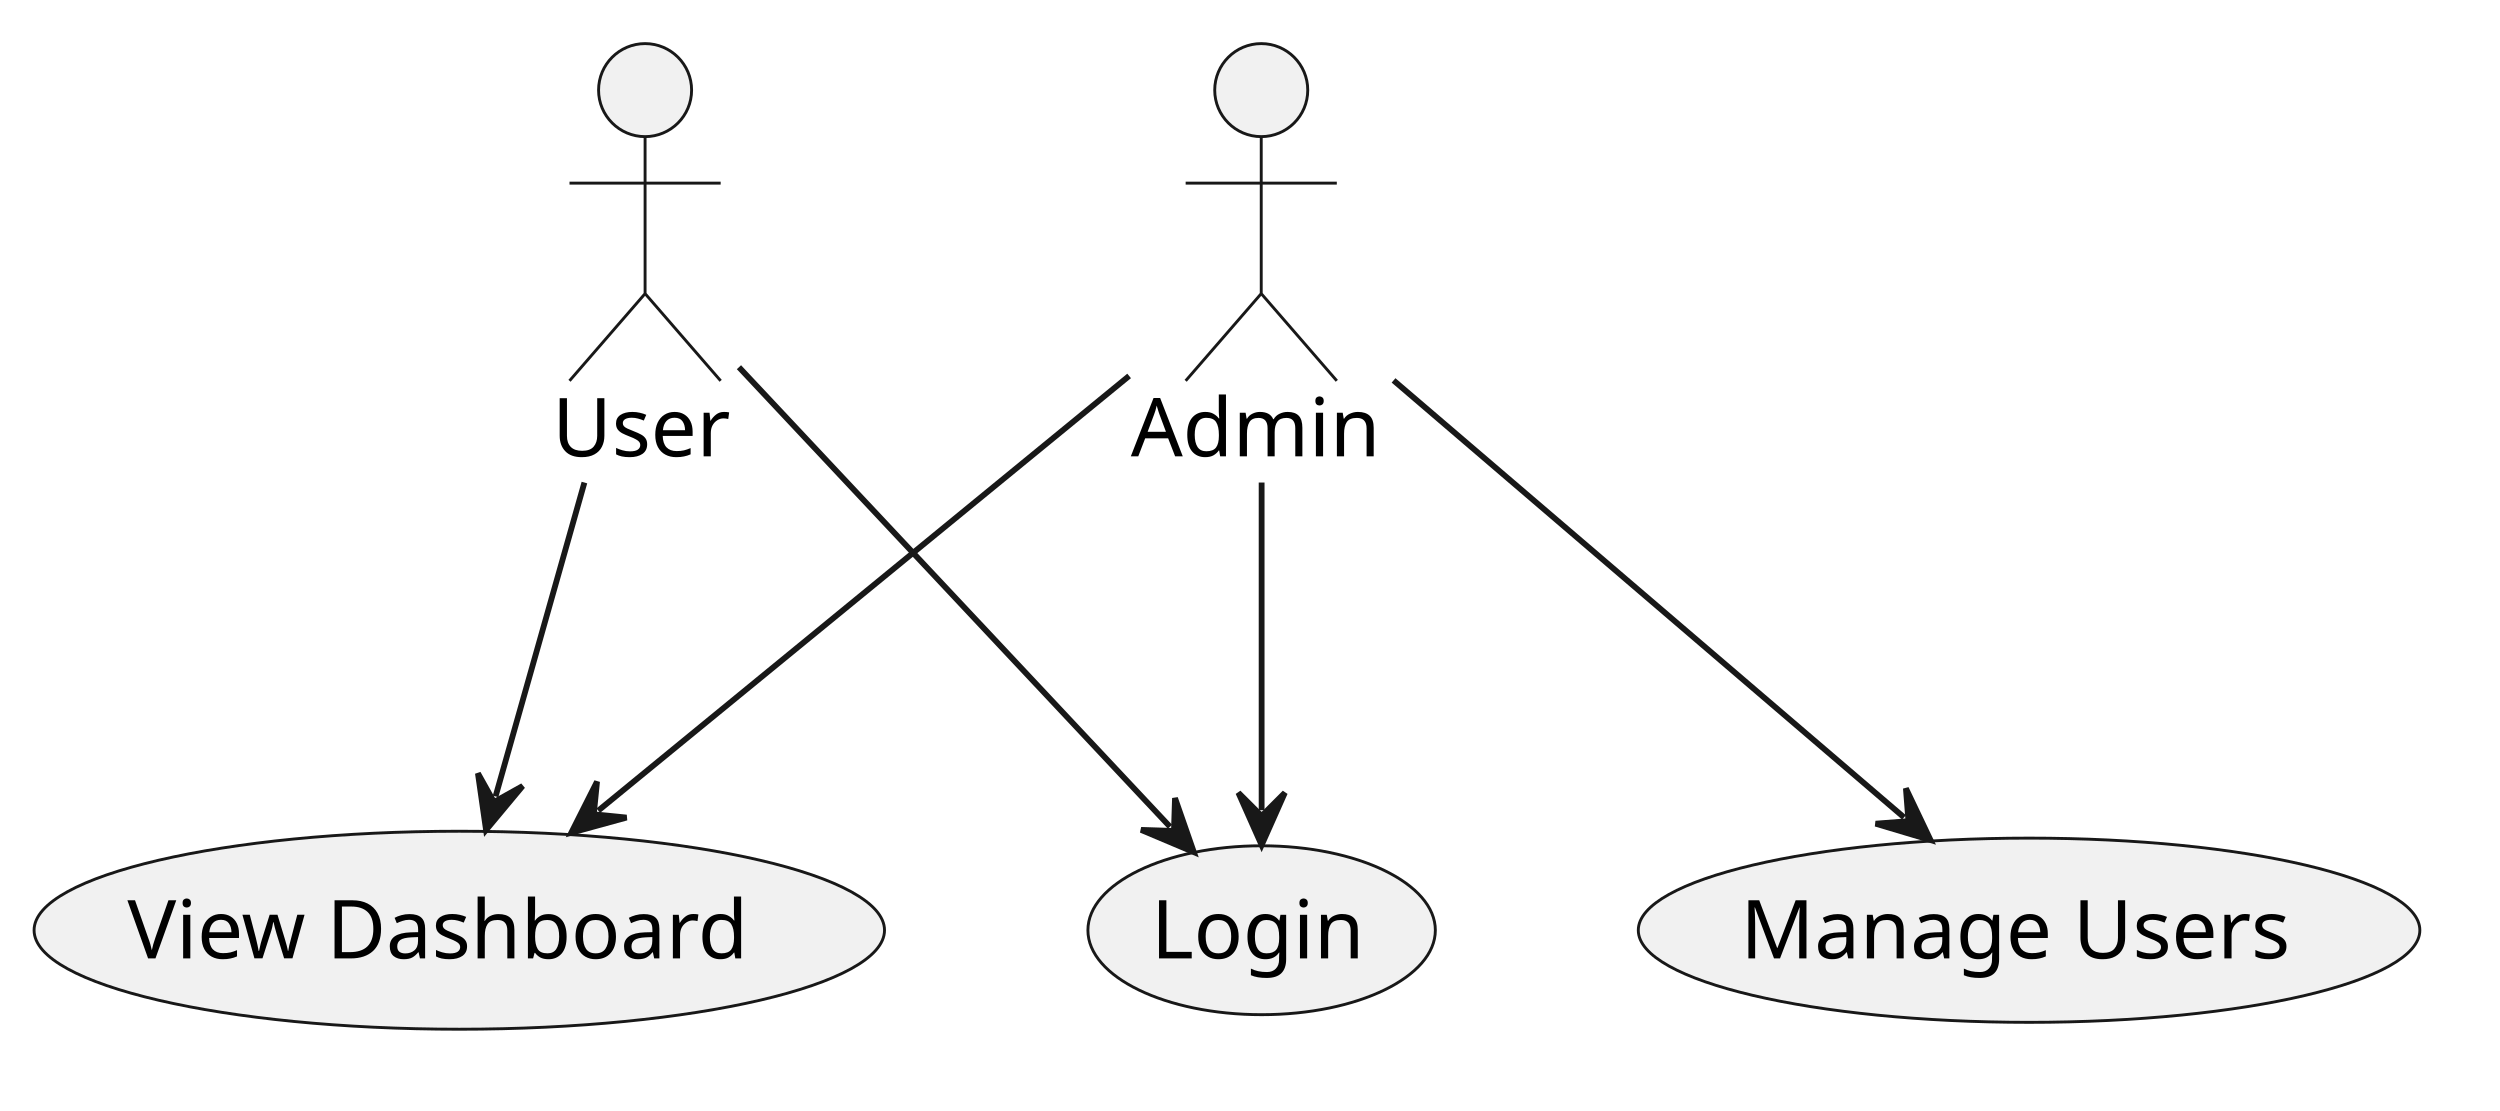
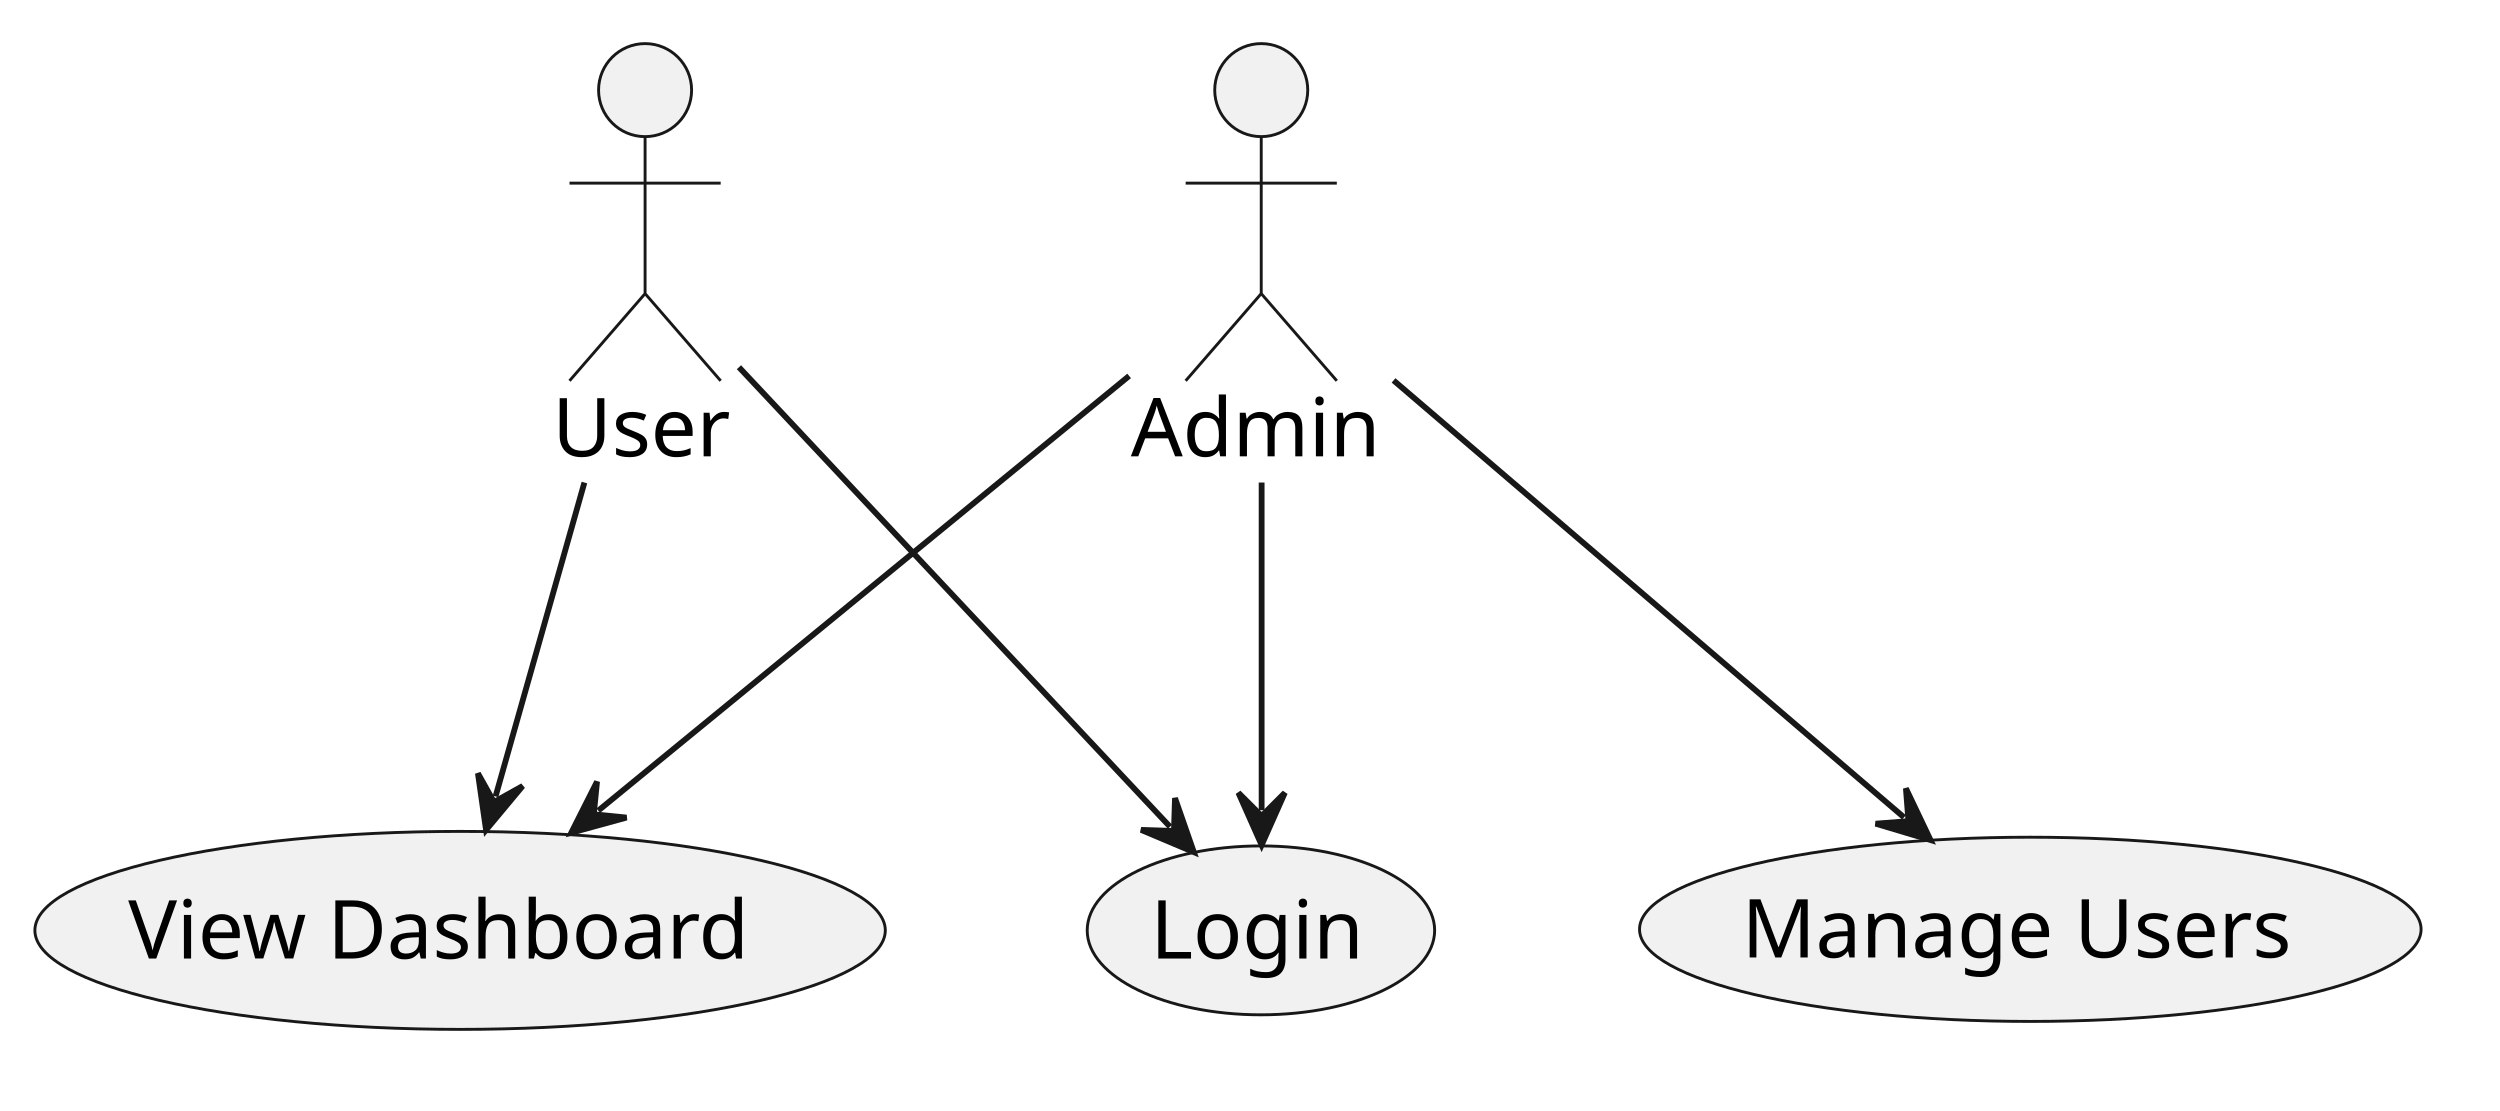
<svg xmlns="http://www.w3.org/2000/svg" contentStyleType="text/css" data-diagram-type="DESCRIPTION" height="191px" preserveAspectRatio="none" style="width:430px;height:191px;background:#FFFFFF;" version="1.1" viewBox="0 0 430 191" width="430px" zoomAndPan="magnify">
  <defs />
  <g>
    <g class="entity" data-qualified-name="User" data-source-line="1" id="ent0002">
      <ellipse cx="110.955" cy="15.5" fill="#F1F1F1" rx="8" ry="8" style="stroke:#181818;stroke-width:0.5;" />
      <path d="M110.955,23.5 L110.955,50.5 M97.955,31.5 L123.955,31.5 M110.955,50.5 L97.955,65.5 M110.955,50.5 L123.955,65.5" fill="none" style="stroke:#181818;stroke-width:0.5;" />
      <text fill="#000000" font-family="sans-serif" font-size="14" lengthAdjust="spacing" textLength="31.91" x="95" y="78.495">User</text>
    </g>
    <g class="entity" data-qualified-name="Admin" data-source-line="2" id="ent0003">
      <ellipse cx="216.932" cy="15.5" fill="#F1F1F1" rx="8" ry="8" style="stroke:#181818;stroke-width:0.5;" />
      <path d="M216.932,23.5 L216.932,50.5 M203.932,31.5 L229.932,31.5 M216.932,50.5 L203.932,65.5 M216.932,50.5 L229.932,65.5" fill="none" style="stroke:#181818;stroke-width:0.5;" />
      <text fill="#000000" font-family="sans-serif" font-size="14" lengthAdjust="spacing" textLength="44.864" x="194.5" y="78.495">Admin</text>
    </g>
    <g class="entity" data-qualified-name="UC1" data-source-line="3" id="ent0004">
-       <ellipse cx="217" cy="160" fill="#F1F1F1" rx="29.88" ry="14.524" style="stroke:#181818;stroke-width:0.5;" />
-       <text fill="#000000" font-family="sans-serif" font-size="14" lengthAdjust="spacing" textLength="38.015" x="197.993" y="164.847">Login</text>
+       <ellipse cx="216.88" cy="160.024" fill="#F1F1F1" rx="29.88" ry="14.524" style="stroke:#181818;stroke-width:0.5;" />
+       <text fill="#000000" font-family="sans-serif" font-size="14" lengthAdjust="spacing" textLength="38.015" x="197.873" y="164.87">Login</text>
    </g>
    <g class="entity" data-qualified-name="UC2" data-source-line="4" id="ent0005">
-       <ellipse cx="349" cy="160" fill="#F1F1F1" rx="67.213" ry="15.843" style="stroke:#181818;stroke-width:0.5;" />
-       <text fill="#000000" font-family="sans-serif" font-size="14" lengthAdjust="spacing" textLength="99.265" x="299.368" y="164.847">Manage Users</text>
+       <ellipse cx="349.213" cy="159.843" fill="#F1F1F1" rx="67.213" ry="15.843" style="stroke:#181818;stroke-width:0.5;" />
+       <text fill="#000000" font-family="sans-serif" font-size="14" lengthAdjust="spacing" textLength="99.265" x="299.581" y="164.689">Manage Users</text>
    </g>
    <g class="entity" data-qualified-name="UC3" data-source-line="5" id="ent0006">
-       <ellipse cx="79" cy="160" fill="#F1F1F1" rx="73.137" ry="17.027" style="stroke:#181818;stroke-width:0.5;" />
-       <text fill="#000000" font-family="sans-serif" font-size="14" lengthAdjust="spacing" textLength="114.181" x="21.91" y="164.847">View Dashboard</text>
+       <ellipse cx="79.137" cy="160.027" fill="#F1F1F1" rx="73.137" ry="17.027" style="stroke:#181818;stroke-width:0.5;" />
+       <text fill="#000000" font-family="sans-serif" font-size="14" lengthAdjust="spacing" textLength="114.181" x="22.047" y="164.874">View Dashboard</text>
    </g>
    <g class="link" data-entity-1="ent0002" data-entity-2="ent0004" data-link-type="dependency" data-source-line="6" id="lnk7">
      <path d="M127.1,63.16 C148.64,86.13 182.236,121.933 201.236,142.194" fill="none" id="User-to-UC1" style="stroke:#181818;stroke-width:1;" />
      <polygon fill="#181818" points="205.34,146.57,202.101,137.269,201.92,142.923,196.266,142.741,205.34,146.57" style="stroke:#181818;stroke-width:1;" />
    </g>
    <g class="link" data-entity-1="ent0002" data-entity-2="ent0006" data-link-type="dependency" data-source-line="7" id="lnk8">
      <path d="M100.52,83 C94.8,103.21 89.635,121.447 85.235,136.987" fill="none" id="User-to-UC3" style="stroke:#181818;stroke-width:1;" />
      <polygon fill="#181818" points="83.6,142.76,89.901,135.19,84.962,137.949,82.203,133.011,83.6,142.76" style="stroke:#181818;stroke-width:1;" />
    </g>
    <g class="link" data-entity-1="ent0003" data-entity-2="ent0004" data-link-type="dependency" data-source-line="8" id="lnk9">
      <path d="M217,83 C217,104.37 217,123.98 217,139.35" fill="none" id="Admin-to-UC1" style="stroke:#181818;stroke-width:1;" />
      <polygon fill="#181818" points="217,145.35,221,136.35,217,140.35,213,136.35,217,145.35" style="stroke:#181818;stroke-width:1;" />
    </g>
    <g class="link" data-entity-1="ent0003" data-entity-2="ent0005" data-link-type="dependency" data-source-line="9" id="lnk10">
      <path d="M239.69,65.43 C265.93,87.89 303.973,120.448 327.493,140.588" fill="none" id="Admin-to-UC2" style="stroke:#181818;stroke-width:1;" />
      <polygon fill="#181818" points="332.05,144.49,327.815,135.598,328.252,141.238,322.612,141.674,332.05,144.49" style="stroke:#181818;stroke-width:1;" />
    </g>
    <g class="link" data-entity-1="ent0003" data-entity-2="ent0006" data-link-type="dependency" data-source-line="10" id="lnk11">
      <path d="M194.21,64.66 C167.42,86.6 128.062,118.829 102.902,139.429" fill="none" id="Admin-to-UC3" style="stroke:#181818;stroke-width:1;" />
      <polygon fill="#181818" points="98.26,143.23,107.758,140.623,102.129,140.062,102.69,134.434,98.26,143.23" style="stroke:#181818;stroke-width:1;" />
    </g>
  </g>
</svg>
